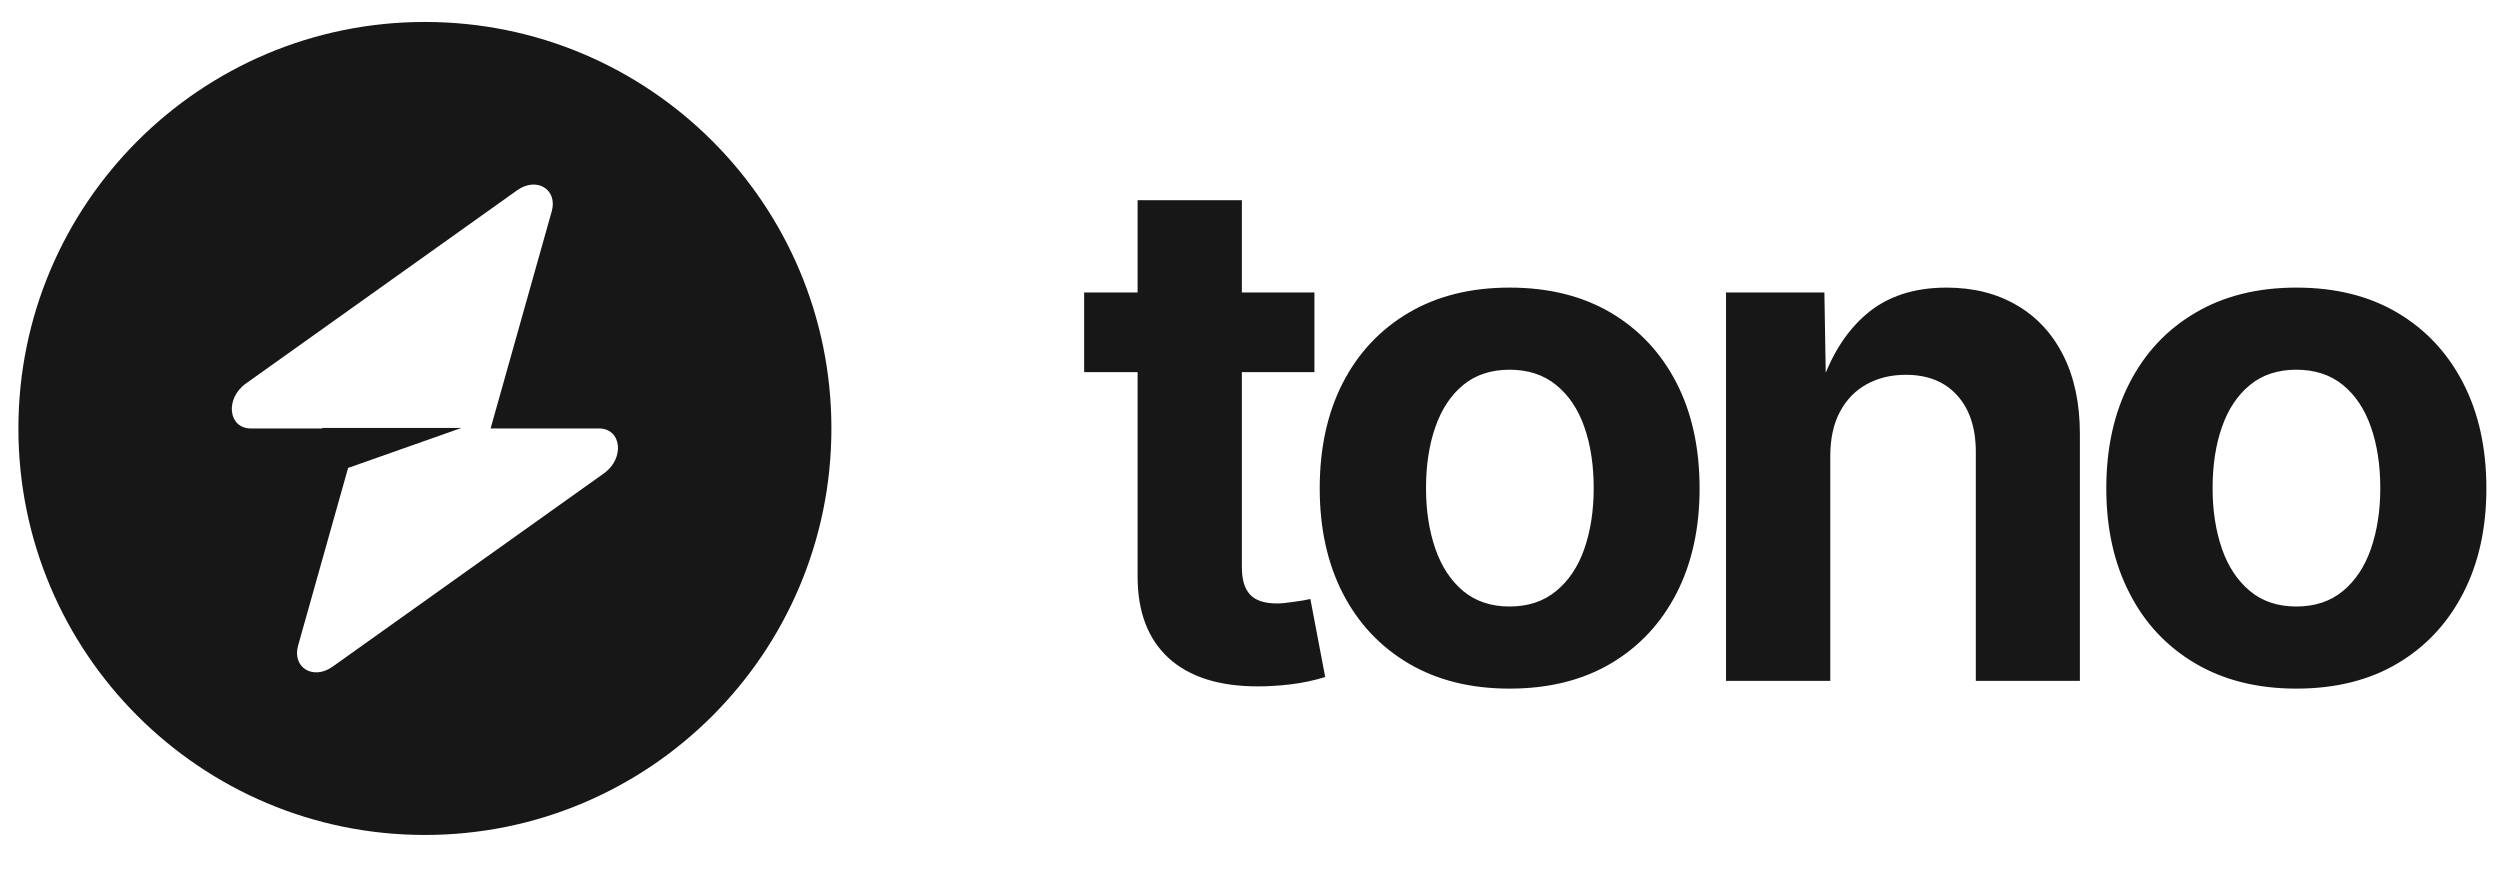
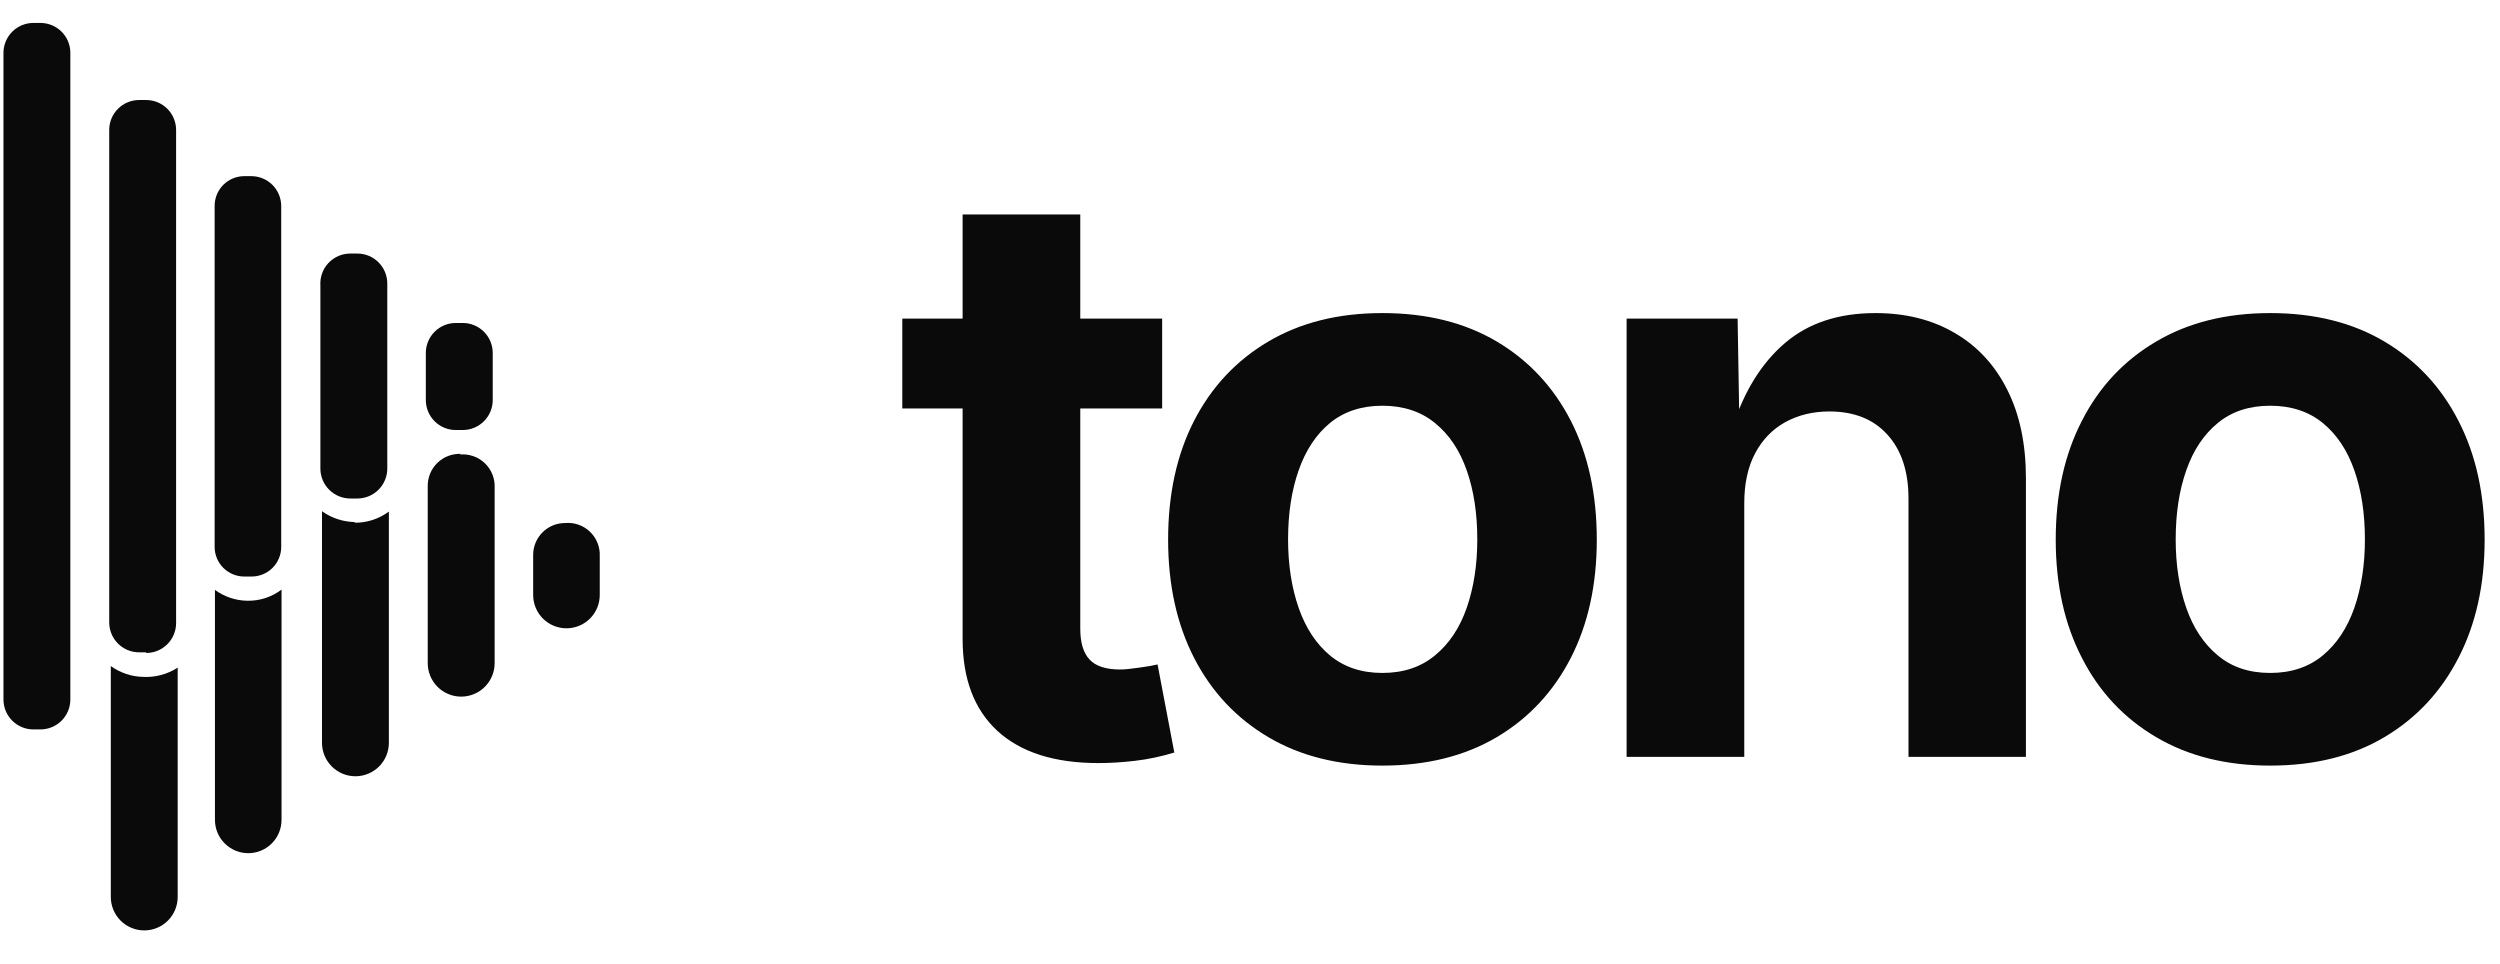
- <svg xmlns="http://www.w3.org/2000/svg" data-logo="logo" viewBox="0 0 123 43">
-   <g style="opacity: 1;" id="logogram" transform="translate(0, 1) rotate(0)">
-     <path fill-rule="evenodd" clip-rule="evenodd" d="M20.905 40.08C31.951 40.08 40.905 31.126 40.905 20.08C40.905 9.034 31.951 0.08 20.905 0.08C9.86 0.08 0.905 9.034 0.905 20.08C0.905 31.126 9.86 40.08 20.905 40.08ZM27.145 9.397C27.448 8.318 26.401 7.68 25.445 8.361L12.098 17.869C11.062 18.608 11.225 20.08 12.343 20.08H15.858V20.053H22.708L17.127 22.022L14.666 30.763C14.362 31.842 15.409 32.48 16.365 31.799L29.712 22.29C30.749 21.552 30.586 20.08 29.467 20.08H24.137L27.145 9.397Z" fill="#171717" />
+ <svg xmlns="http://www.w3.org/2000/svg" data-logo="logo" viewBox="0 0 109 42">
+   <g id="logogram" transform="translate(0, 1) rotate(0)" style="opacity: 1;">
+     <path d="M12.275 24.706V34.747C12.275 35.132 12.122 35.501 11.85 35.773C11.578 36.046 11.209 36.199 10.824 36.199C10.439 36.199 10.07 36.046 9.797 35.773C9.525 35.501 9.372 35.132 9.372 34.747V24.72C9.777 25.015 10.261 25.18 10.761 25.192C11.306 25.208 11.841 25.037 12.275 24.706ZM24.635 21.804C24.267 21.804 23.913 21.95 23.653 22.211C23.393 22.471 23.246 22.824 23.246 23.193V24.942C23.246 25.328 23.399 25.697 23.671 25.969C23.943 26.241 24.313 26.394 24.698 26.394C25.082 26.394 25.452 26.241 25.724 25.969C25.996 25.697 26.149 25.328 26.149 24.942V23.262C26.16 23.063 26.127 22.864 26.054 22.678C25.981 22.493 25.869 22.325 25.726 22.187C25.582 22.048 25.41 21.942 25.222 21.876C25.034 21.81 24.834 21.786 24.635 21.804ZM6.22 28.512C5.72 28.497 5.236 28.332 4.831 28.04V38.108C4.831 38.495 4.985 38.866 5.258 39.139C5.532 39.413 5.903 39.566 6.289 39.566C6.676 39.566 7.047 39.413 7.32 39.139C7.594 38.866 7.747 38.495 7.747 38.108V28.109C7.294 28.402 6.759 28.543 6.22 28.512ZM20.108 18.79C19.919 18.781 19.731 18.81 19.555 18.875C19.378 18.941 19.217 19.042 19.08 19.172C18.944 19.302 18.835 19.458 18.761 19.631C18.687 19.804 18.649 19.991 18.649 20.179V27.915C18.649 28.301 18.803 28.672 19.076 28.946C19.35 29.219 19.721 29.373 20.108 29.373C20.494 29.373 20.865 29.219 21.139 28.946C21.412 28.672 21.566 28.301 21.566 27.915V20.276C21.577 20.076 21.544 19.875 21.471 19.689C21.397 19.502 21.283 19.334 21.138 19.195C20.993 19.056 20.819 18.951 20.63 18.886C20.44 18.821 20.238 18.797 20.038 18.818L20.108 18.79ZM15.497 21.762C14.974 21.759 14.465 21.594 14.039 21.29V31.386C14.039 31.773 14.192 32.144 14.466 32.418C14.739 32.691 15.11 32.845 15.497 32.845C15.884 32.845 16.255 32.691 16.528 32.418C16.802 32.144 16.955 31.773 16.955 31.386V21.304C16.515 21.632 15.977 21.803 15.428 21.79L15.497 21.762ZM3.067 29.498V1.292C3.064 0.948 2.925 0.619 2.68 0.377C2.436 0.136 2.106 -1.38867e-05 1.762 1.06644e-09H1.456C1.113 -1.38867e-05 0.783 0.136 0.538 0.377C0.294 0.619 0.155 0.948 0.151 1.292V29.498C0.151 29.844 0.288 30.176 0.533 30.421C0.778 30.666 1.11 30.803 1.456 30.803H1.762C2.108 30.803 2.44 30.666 2.685 30.421C2.93 30.176 3.067 29.844 3.067 29.498ZM6.373 27.442H6.067C5.721 27.442 5.389 27.305 5.144 27.06C4.899 26.815 4.762 26.483 4.762 26.137V4.652C4.765 4.309 4.904 3.98 5.149 3.738C5.393 3.496 5.723 3.361 6.067 3.361H6.373C6.716 3.361 7.046 3.496 7.291 3.738C7.535 3.98 7.674 4.309 7.678 4.652V26.165C7.678 26.511 7.541 26.843 7.296 27.088C7.051 27.333 6.719 27.47 6.373 27.47V27.442ZM10.97 24.137H10.65C10.308 24.137 9.979 24.001 9.737 23.759C9.495 23.517 9.358 23.188 9.358 22.845V7.985C9.357 7.815 9.389 7.645 9.453 7.487C9.517 7.329 9.612 7.185 9.732 7.063C9.852 6.942 9.995 6.845 10.153 6.78C10.31 6.714 10.479 6.68 10.65 6.68H10.97C11.313 6.684 11.642 6.823 11.884 7.067C12.126 7.312 12.261 7.642 12.261 7.985V22.845C12.261 23.188 12.125 23.517 11.883 23.759C11.64 24.001 11.312 24.137 10.97 24.137ZM15.566 20.735H15.275C14.931 20.735 14.601 20.599 14.356 20.357C14.112 20.115 13.973 19.787 13.969 19.443V11.444C13.958 11.265 13.983 11.086 14.044 10.918C14.104 10.75 14.198 10.596 14.321 10.466C14.443 10.336 14.591 10.232 14.755 10.161C14.919 10.091 15.096 10.054 15.275 10.055H15.58C15.926 10.055 16.259 10.192 16.503 10.437C16.748 10.682 16.886 11.014 16.886 11.36V19.415C16.887 19.588 16.855 19.759 16.79 19.919C16.726 20.079 16.63 20.224 16.508 20.347C16.387 20.47 16.242 20.567 16.083 20.634C15.924 20.7 15.753 20.735 15.58 20.735H15.566ZM20.177 17.749H19.872C19.525 17.749 19.193 17.611 18.948 17.366C18.704 17.121 18.566 16.789 18.566 16.443V14.374C18.57 14.03 18.709 13.702 18.953 13.46C19.198 13.218 19.528 13.082 19.872 13.082H20.177C20.521 13.082 20.851 13.218 21.095 13.46C21.34 13.702 21.479 14.03 21.483 14.374V16.443C21.483 16.787 21.347 17.117 21.105 17.361C20.863 17.606 20.535 17.745 20.191 17.749H20.177Z" fill="#0A0A0A" />
  </g>
-   <g style="opacity: 1;" id="logotype" transform="translate(47, 9.5)">
-     <path fill="#171717" d="M6.34 4.89L17.67 4.89L17.67 8.81L6.34 8.81L6.34 4.89ZM8.97 18.86L8.97 0.35L14.10 0.35L14.10 18.41Q14.10 19.32 14.50 19.75Q14.90 20.19 15.84 20.19L15.84 20.19Q16.13 20.19 16.66 20.11Q17.19 20.04 17.47 19.97L17.47 19.97L18.20 23.81Q17.35 24.07 16.50 24.17Q15.66 24.27 14.89 24.27L14.89 24.27Q12.02 24.27 10.49 22.87Q8.97 21.47 8.97 18.86L8.97 18.86ZM27.27 24.38L27.27 24.38Q24.40 24.38 22.30 23.14Q20.20 21.90 19.06 19.68Q17.93 17.47 17.93 14.53L17.93 14.53Q17.93 11.56 19.06 9.35Q20.20 7.13 22.30 5.89Q24.40 4.65 27.27 4.65L27.27 4.65Q30.16 4.65 32.26 5.89Q34.35 7.13 35.49 9.35Q36.62 11.56 36.62 14.53L36.62 14.53Q36.62 17.47 35.49 19.68Q34.35 21.90 32.26 23.14Q30.16 24.38 27.27 24.38ZM27.27 20.34L27.27 20.34Q28.64 20.34 29.56 19.58Q30.49 18.82 30.95 17.50Q31.41 16.17 31.41 14.52L31.41 14.52Q31.41 12.82 30.95 11.51Q30.49 10.19 29.56 9.44Q28.64 8.69 27.27 8.69L27.27 8.69Q25.91 8.69 24.99 9.44Q24.08 10.19 23.62 11.51Q23.16 12.82 23.16 14.52L23.16 14.52Q23.16 16.17 23.62 17.50Q24.08 18.82 24.99 19.58Q25.91 20.34 27.27 20.34ZM43.05 12.94L43.05 12.94L43.05 24L37.92 24L37.92 4.89L42.76 4.89L42.84 9.66L42.53 9.66Q43.29 7.27 44.82 5.96Q46.35 4.65 48.77 4.65L48.77 4.65Q50.75 4.65 52.23 5.52Q53.71 6.38 54.52 8.00Q55.33 9.61 55.33 11.85L55.33 11.85L55.33 24L50.21 24L50.21 12.74Q50.21 10.96 49.29 9.95Q48.38 8.94 46.76 8.94L46.76 8.94Q45.68 8.94 44.83 9.41Q43.99 9.88 43.52 10.77Q43.05 11.66 43.05 12.94ZM65.98 24.38L65.98 24.38Q63.11 24.38 61.01 23.14Q58.90 21.90 57.77 19.68Q56.63 17.47 56.63 14.53L56.63 14.53Q56.63 11.56 57.77 9.35Q58.90 7.13 61.01 5.89Q63.11 4.65 65.98 4.65L65.98 4.65Q68.87 4.65 70.96 5.89Q73.05 7.13 74.19 9.35Q75.33 11.56 75.33 14.53L75.33 14.53Q75.33 17.47 74.19 19.68Q73.05 21.90 70.96 23.14Q68.87 24.38 65.98 24.38ZM65.98 20.34L65.98 20.34Q67.35 20.34 68.27 19.58Q69.19 18.82 69.65 17.50Q70.11 16.17 70.11 14.52L70.11 14.52Q70.11 12.82 69.65 11.51Q69.19 10.19 68.27 9.44Q67.35 8.69 65.98 8.69L65.98 8.69Q64.61 8.69 63.70 9.44Q62.78 10.19 62.32 11.51Q61.86 12.82 61.86 14.52L61.86 14.52Q61.86 16.17 62.32 17.50Q62.78 18.82 63.70 19.58Q64.61 20.34 65.98 20.34Z" />
+   <g id="logotype" transform="translate(33, 9)" style="opacity: 1;">
+     <path fill="#0a0a0a" d="M6.34 4.89L17.67 4.89L17.67 8.81L6.34 8.81L6.34 4.89ZM8.97 18.86L8.97 0.35L14.10 0.35L14.10 18.41Q14.10 19.32 14.50 19.75Q14.90 20.19 15.84 20.19L15.84 20.19Q16.13 20.19 16.66 20.11Q17.19 20.04 17.47 19.97L17.47 19.97L18.20 23.81Q17.35 24.07 16.50 24.17Q15.66 24.27 14.89 24.27L14.89 24.27Q12.02 24.27 10.49 22.87Q8.97 21.47 8.97 18.86L8.97 18.86ZM27.27 24.38L27.27 24.38Q24.40 24.38 22.30 23.14Q20.20 21.90 19.06 19.68Q17.93 17.47 17.93 14.53L17.93 14.53Q17.93 11.56 19.06 9.35Q20.20 7.13 22.30 5.89Q24.40 4.65 27.27 4.65L27.27 4.65Q30.16 4.65 32.26 5.89Q34.35 7.13 35.49 9.35Q36.62 11.56 36.62 14.53L36.62 14.53Q36.62 17.47 35.49 19.68Q34.35 21.90 32.26 23.14Q30.16 24.38 27.27 24.38ZM27.27 20.34L27.27 20.34Q28.64 20.34 29.56 19.58Q30.49 18.82 30.95 17.50Q31.41 16.17 31.41 14.52L31.41 14.52Q31.41 12.82 30.95 11.51Q30.49 10.19 29.56 9.44Q28.64 8.69 27.27 8.69L27.27 8.69Q25.91 8.69 24.99 9.44Q24.08 10.19 23.62 11.51Q23.16 12.82 23.16 14.52L23.16 14.52Q23.16 16.17 23.62 17.50Q24.08 18.82 24.99 19.58Q25.91 20.34 27.27 20.34ZM43.05 12.94L43.05 12.94L43.05 24L37.92 24L37.92 4.89L42.76 4.89L42.84 9.66L42.53 9.66Q43.29 7.27 44.82 5.96Q46.35 4.65 48.77 4.65L48.77 4.65Q50.75 4.65 52.23 5.52Q53.71 6.38 54.52 8.00Q55.33 9.61 55.33 11.85L55.33 11.85L55.33 24L50.21 24L50.21 12.74Q50.21 10.96 49.29 9.95Q48.38 8.94 46.76 8.94L46.76 8.94Q45.68 8.94 44.83 9.41Q43.99 9.88 43.52 10.77Q43.05 11.66 43.05 12.94ZM65.98 24.38L65.98 24.38Q63.11 24.38 61.01 23.14Q58.90 21.90 57.77 19.68Q56.63 17.47 56.63 14.53L56.63 14.53Q56.63 11.56 57.77 9.35Q58.90 7.13 61.01 5.89Q63.11 4.65 65.98 4.65L65.98 4.65Q68.87 4.65 70.96 5.89Q73.05 7.13 74.19 9.35Q75.33 11.56 75.33 14.53L75.33 14.53Q75.33 17.47 74.19 19.68Q73.05 21.90 70.96 23.14Q68.87 24.38 65.98 24.38ZM65.98 20.34L65.98 20.34Q67.35 20.34 68.27 19.58Q69.19 18.82 69.65 17.50Q70.11 16.17 70.11 14.52L70.11 14.52Q70.11 12.82 69.65 11.51Q69.19 10.19 68.27 9.44Q67.35 8.69 65.98 8.69L65.98 8.69Q64.61 8.69 63.70 9.44Q62.78 10.19 62.32 11.51Q61.86 12.82 61.86 14.52L61.86 14.52Q61.86 16.17 62.32 17.50Q62.78 18.82 63.70 19.58Q64.61 20.34 65.98 20.34Z" />
  </g>
</svg>
